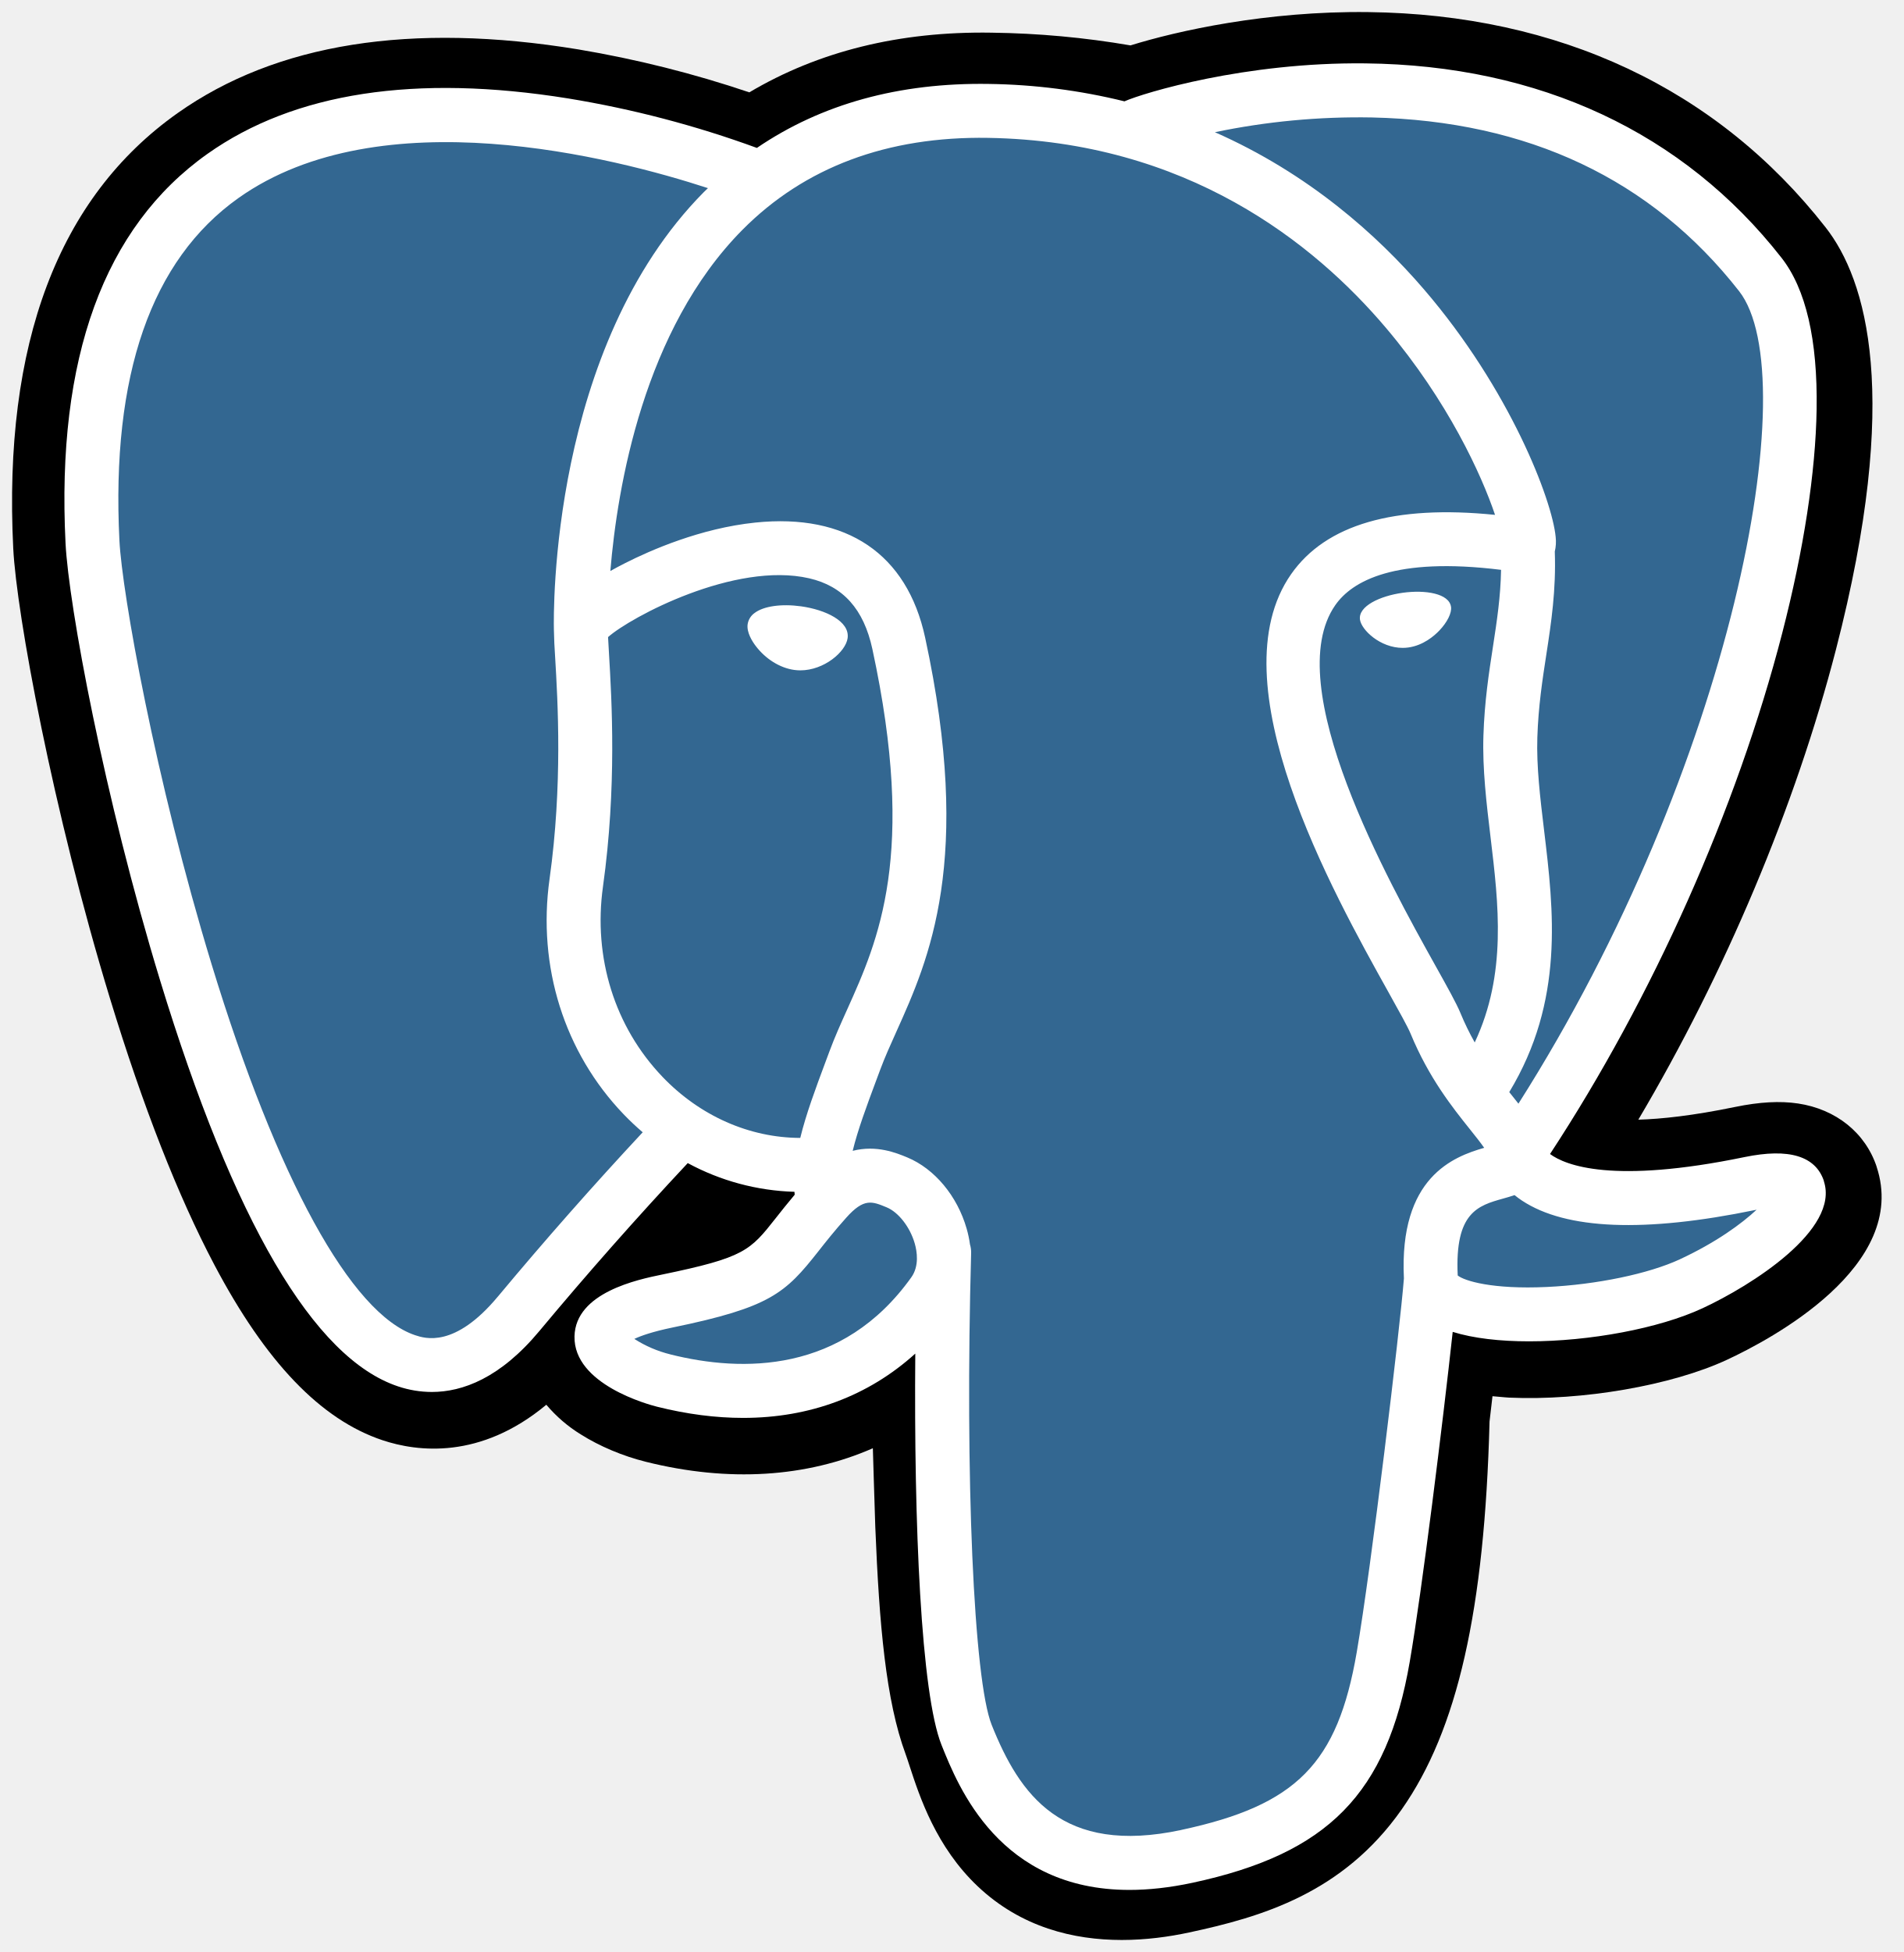
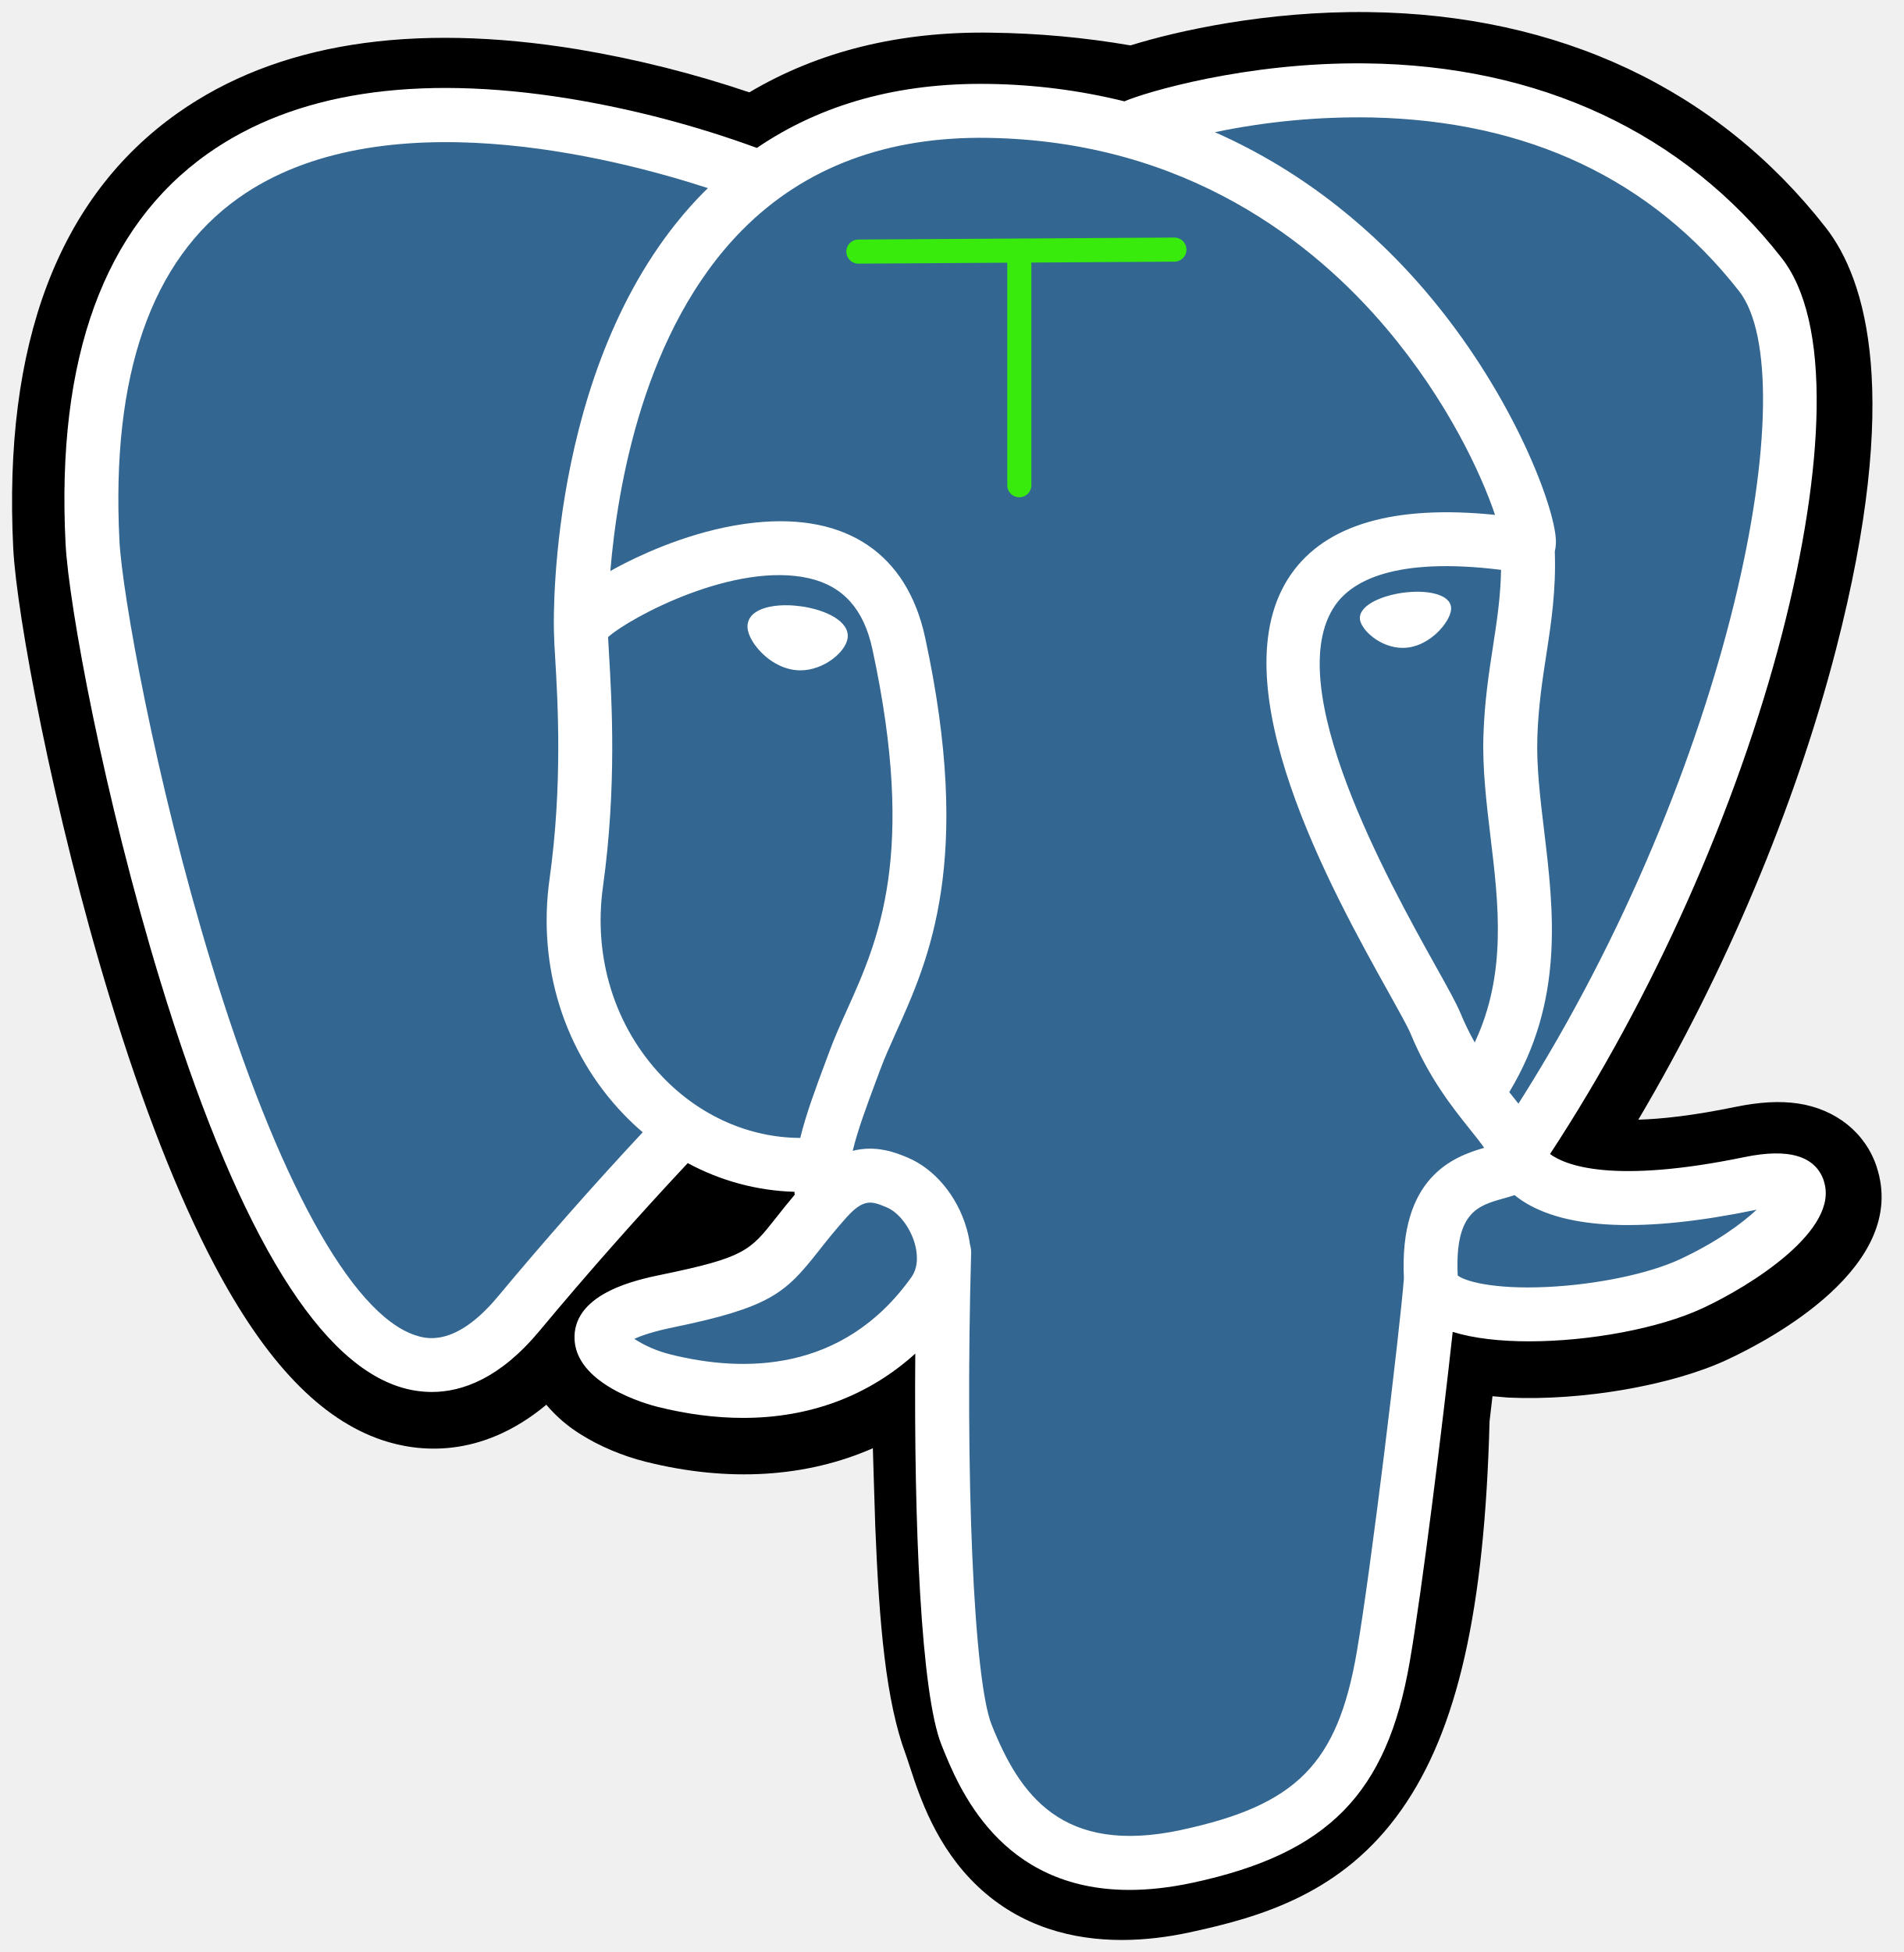
- <svg xmlns="http://www.w3.org/2000/svg" xmlns:xlink="http://www.w3.org/1999/xlink" viewBox="0 0 79 81" fill="#fff" fill-rule="evenodd" stroke="#000" stroke-linecap="round" stroke-linejoin="round">
-   <use xlink:href="#a" x=".5" y=".5" />
+ <svg xmlns="http://www.w3.org/2000/svg" xmlns:xlink="http://www.w3.org/1999/xlink" viewBox="0 0 79 81" width="79" height="81" fill="#fff" fill-rule="evenodd" stroke="#000" stroke-linecap="round" stroke-linejoin="round">
  <symbol id="a" overflow="visible">
    <g stroke="none" fill-rule="nonzero">
      <path d="M77.391 47.922c-.466-1.412-1.688-2.396-3.268-2.632-.745-.111-1.598-.064-2.608.144-1.76.363-3.065.501-4.018.528 3.596-6.072 6.521-12.997 8.204-19.515 2.722-10.54 1.268-15.341-.432-17.513C70.77 3.185 64.206.097 56.287.002c-4.224-.052-7.933.782-9.867 1.382a36.738 36.738 0 00-5.77-.528c-3.809-.061-7.174.77-10.05 2.476a45.934 45.934 0 00-7.098-1.782C16.561.411 10.968 1.299 6.876 4.19 1.922 7.689-.375 13.77.05 22.262c.135 2.696 1.643 10.9 4.018 18.68 1.365 4.472 2.82 8.185 4.326 11.038 2.135 4.046 4.419 6.428 6.984 7.284 1.438.479 4.049.814 6.797-1.473a5.94 5.94 0 001.429 1.23c.783.494 1.74.897 2.696 1.136 3.446.862 6.674.646 9.427-.561l.041 1.362.06 1.899c.163 4.064.44 7.223 1.259 9.434.045.122.105.307.169.503.409 1.251 1.092 3.346 2.83 4.987 1.8 1.699 3.978 2.22 5.972 2.22 1 0 1.955-.131 2.792-.311 2.984-.639 6.373-1.614 8.824-5.104 2.318-3.3 3.444-8.27 3.648-16.101l.074-.634.048-.414.546.048.141.01c3.039.138 6.755-.506 9.037-1.566 1.803-.837 7.582-3.888 6.221-8.007" fill="#000" />
      <path d="M72.195 48.723c-9.036 1.864-9.657-1.195-9.657-1.195 9.541-14.157 13.529-32.127 10.087-36.525C63.235-.994 46.981 4.68 46.71 4.827l-.087.016c-1.785-.371-3.783-.591-6.029-.628-4.089-.067-7.19 1.072-9.544 2.857 0 0-28.995-11.945-27.647 15.023.287 5.737 8.223 43.41 17.689 32.031 3.46-4.161 6.803-7.679 6.803-7.679 1.66 1.103 3.648 1.666 5.732 1.463l.162-.137a6.336 6.336 0 00.065 1.62c-2.439 2.725-1.722 3.203-6.597 4.206-4.933 1.017-2.035 2.826-.143 3.299 2.294.574 7.6 1.386 11.185-3.633l-.143.573c.956.765 1.626 4.978 1.514 8.797s-.188 6.441.565 8.489 1.503 6.656 7.912 5.282c5.355-1.148 8.13-4.121 8.516-9.081.274-3.526.894-3.005.933-6.158l.497-1.493c.573-4.78.091-6.322 3.39-5.605l.802.07c2.428.11 5.606-.391 7.471-1.257 4.016-1.864 6.398-4.976 2.438-4.158" fill="#336791" />
      <path d="M32.747 24.66c-.814-.113-1.552-.008-1.925.274a.702.702 0 00-.292.47c-.047.336.188.707.333.898.409.542 1.006.915 1.598.997a1.86 1.86 0 00.256.018c.986 0 1.883-.768 1.962-1.335.099-.71-.932-1.183-1.931-1.322m26.975.022c-.078-.556-1.068-.715-2.007-.584s-1.848.554-1.772 1.112c.061.434.844 1.174 1.771 1.174.078 0 .157-.005.237-.016.619-.086 1.073-.479 1.288-.705.329-.345.518-.73.484-.98m15.477 23.828c-.345-1.042-1.453-1.377-3.296-.997-5.471 1.129-7.43.347-8.073-.127 4.252-6.478 7.75-14.308 9.637-21.614.894-3.461 1.388-6.675 1.428-9.294.045-2.876-.445-4.988-1.455-6.279-4.072-5.203-10.048-7.994-17.283-8.07-4.973-.056-9.175 1.217-9.99 1.575a24.866 24.866 0 00-5.622-.722c-3.734-.06-6.961.834-9.633 2.655a43.02 43.02 0 00-7.828-2.052c-6.342-1.021-11.381-.248-14.978 2.3-4.291 3.04-6.272 8.475-5.888 16.152.129 2.583 1.601 10.529 3.923 18.139 3.057 10.016 6.38 15.686 9.877 16.852a4.42 4.42 0 001.402.232c1.276 0 2.839-.575 4.466-2.531a160.99 160.99 0 016.156-6.966 9.91 9.91 0 004.429 1.191l.01.121c-.31.368-.564.69-.781.965-1.07 1.358-1.293 1.641-4.738 2.351-.98.202-3.582.738-3.62 2.563-.041 1.993 3.076 2.83 3.431 2.919 1.238.31 2.43.463 3.568.463 2.766 0 5.2-.909 7.145-2.668-.06 7.106.236 14.107 1.089 16.241.699 1.746 2.406 6.014 7.798 6.014.791 0 1.662-.092 2.62-.297 5.627-1.207 8.071-3.694 9.016-9.177.506-2.93 1.374-9.928 1.782-13.682.862.269 1.971.392 3.17.392 2.501 0 5.387-.531 7.197-1.372 2.033-.944 5.702-3.261 5.037-5.274zM61.8 23.147c-.019 1.108-.171 2.114-.333 3.164-.174 1.129-.354 2.297-.399 3.715-.045 1.379.128 2.814.294 4.2.337 2.801.682 5.685-.655 8.531a11.064 11.064 0 01-.592-1.218c-.166-.403-.527-1.05-1.027-1.946-1.944-3.487-6.497-11.652-4.167-14.984.694-.992 2.456-2.011 6.879-1.463zM56.439 4.374c6.482.143 11.609 2.568 15.24 7.207 2.784 3.558-.282 19.749-9.158 33.716l-.269-.339-.112-.14c2.294-3.788 1.845-7.536 1.446-10.859-.164-1.364-.319-2.652-.28-3.861.041-1.283.21-2.382.374-3.446.202-1.311.407-2.667.35-4.265a1.77 1.77 0 00.037-.601c-.144-1.533-1.894-6.12-5.462-10.273-1.951-2.271-4.797-4.813-8.682-6.527a29.288 29.288 0 016.515-.612zM20.167 53.298c-1.793 2.155-3.031 1.742-3.438 1.607-2.653-.885-5.73-6.491-8.444-15.382-2.348-7.693-3.72-15.428-3.829-17.597-.343-6.86 1.32-11.641 4.943-14.21 5.896-4.181 15.589-1.679 19.484-.409l-.17.163c-6.391 6.455-6.24 17.483-6.224 18.157a21.6 21.6 0 00.051 1.135c.11 1.855.315 5.307-.232 9.217-.508 3.633.612 7.189 3.072 9.756.255.266.521.515.795.75a164.06 164.06 0 00-6.008 6.814zm6.83-9.113c-1.983-2.069-2.884-4.947-2.471-7.896.577-4.13.364-7.727.25-9.659l-.039-.694c.934-.828 5.261-3.146 8.346-2.439 1.408.323 2.266 1.281 2.623 2.931 1.846 8.539.244 12.098-1.043 14.957-.265.589-.516 1.146-.73 1.722l-.166.445c-.42 1.126-.811 2.173-1.053 3.167-2.108-.006-4.159-.907-5.718-2.534zm.324 11.516a4.98 4.98 0 01-1.494-.642c.271-.128.754-.301 1.591-.474 4.052-.834 4.678-1.423 6.045-3.158.313-.398.669-.849 1.16-1.398.733-.821 1.068-.682 1.676-.43.493.204.972.821 1.167 1.501.092.321.195.93-.143 1.404-2.855 3.997-7.015 3.946-10.003 3.198zm21.207 19.735c-4.957 1.062-6.713-1.467-7.869-4.359-.747-1.867-1.113-10.285-.853-19.582a1.135 1.135 0 00-.048-.356 4.64 4.64 0 00-.139-.657c-.387-1.353-1.331-2.484-2.462-2.953-.45-.186-1.275-.528-2.267-.274.212-.871.578-1.855.976-2.921l.167-.448c.188-.505.423-1.029.673-1.583 1.347-2.992 3.192-7.091 1.19-16.35-.75-3.468-3.254-5.161-7.05-4.768-2.276.235-4.358 1.154-5.396 1.68-.223.113-.428.222-.618.329.29-3.494 1.385-10.024 5.481-14.156 2.579-2.601 6.014-3.886 10.199-3.817 8.246.135 13.534 4.367 16.518 7.893 2.571 3.039 3.964 6.1 4.52 7.751-4.179-.425-7.022.4-8.463 2.46-3.135 4.481 1.715 13.178 4.046 17.358.427.766.796 1.428.912 1.709.759 1.839 1.742 3.067 2.459 3.964.22.275.433.541.596.774-1.266.365-3.539 1.208-3.332 5.422-.167 2.115-1.356 12.016-1.959 15.514-.797 4.621-2.497 6.343-7.279 7.368zm20.693-23.68c-1.294.601-3.46 1.052-5.518 1.148-2.273.107-3.43-.255-3.702-.477-.128-2.626.85-2.901 1.884-3.191.163-.046.321-.09.474-.144a4.17 4.17 0 00.313.23c1.827 1.206 5.085 1.336 9.685.386l.05-.01c-.62.58-1.682 1.359-3.187 2.058z" />
    </g>
  </symbol>
+   <use transform="matrix(1, 0, 0, 1, 0.5, 0.5)" xlink:href="#a" />
+   <path style="fill: rgb(216, 216, 216); stroke: rgb(57, 235, 12);" d="M 35.626 10.44 L 48.742 10.358" />
+   <path style="fill: rgb(216, 216, 216); stroke: rgb(57, 235, 12);" d="M 42.306 10.603 L 42.306 20.134" />
</svg>
